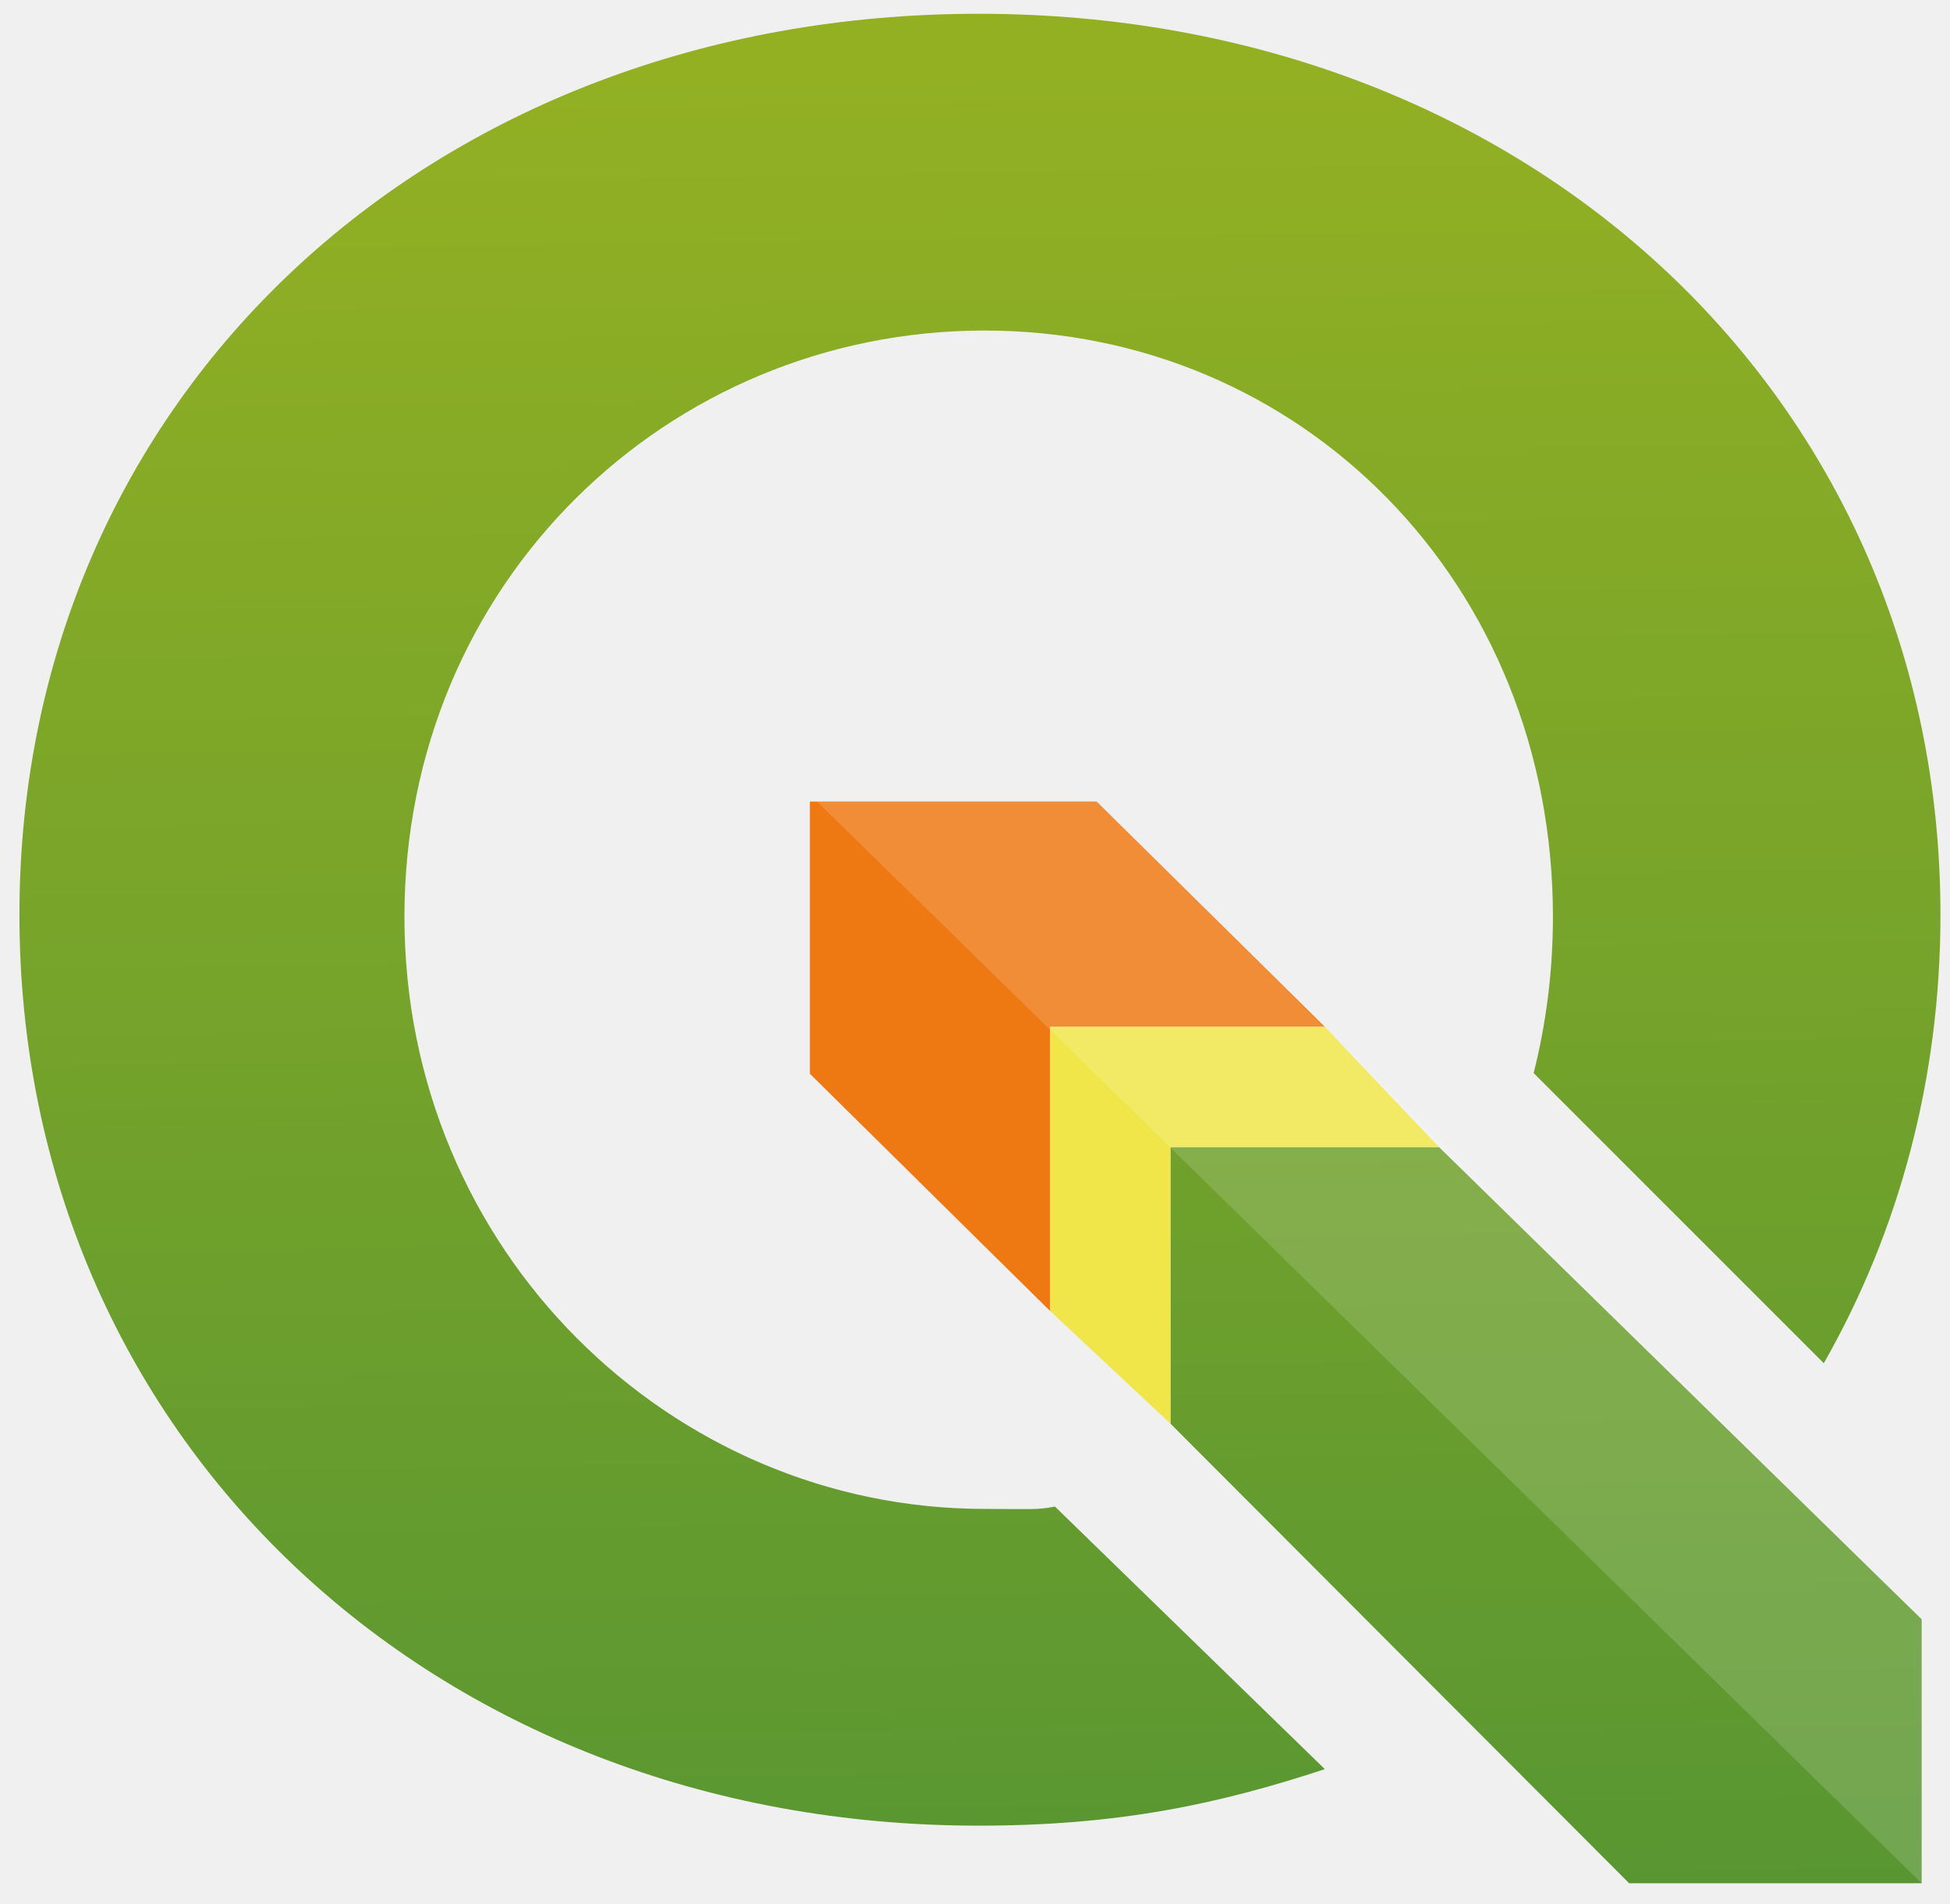
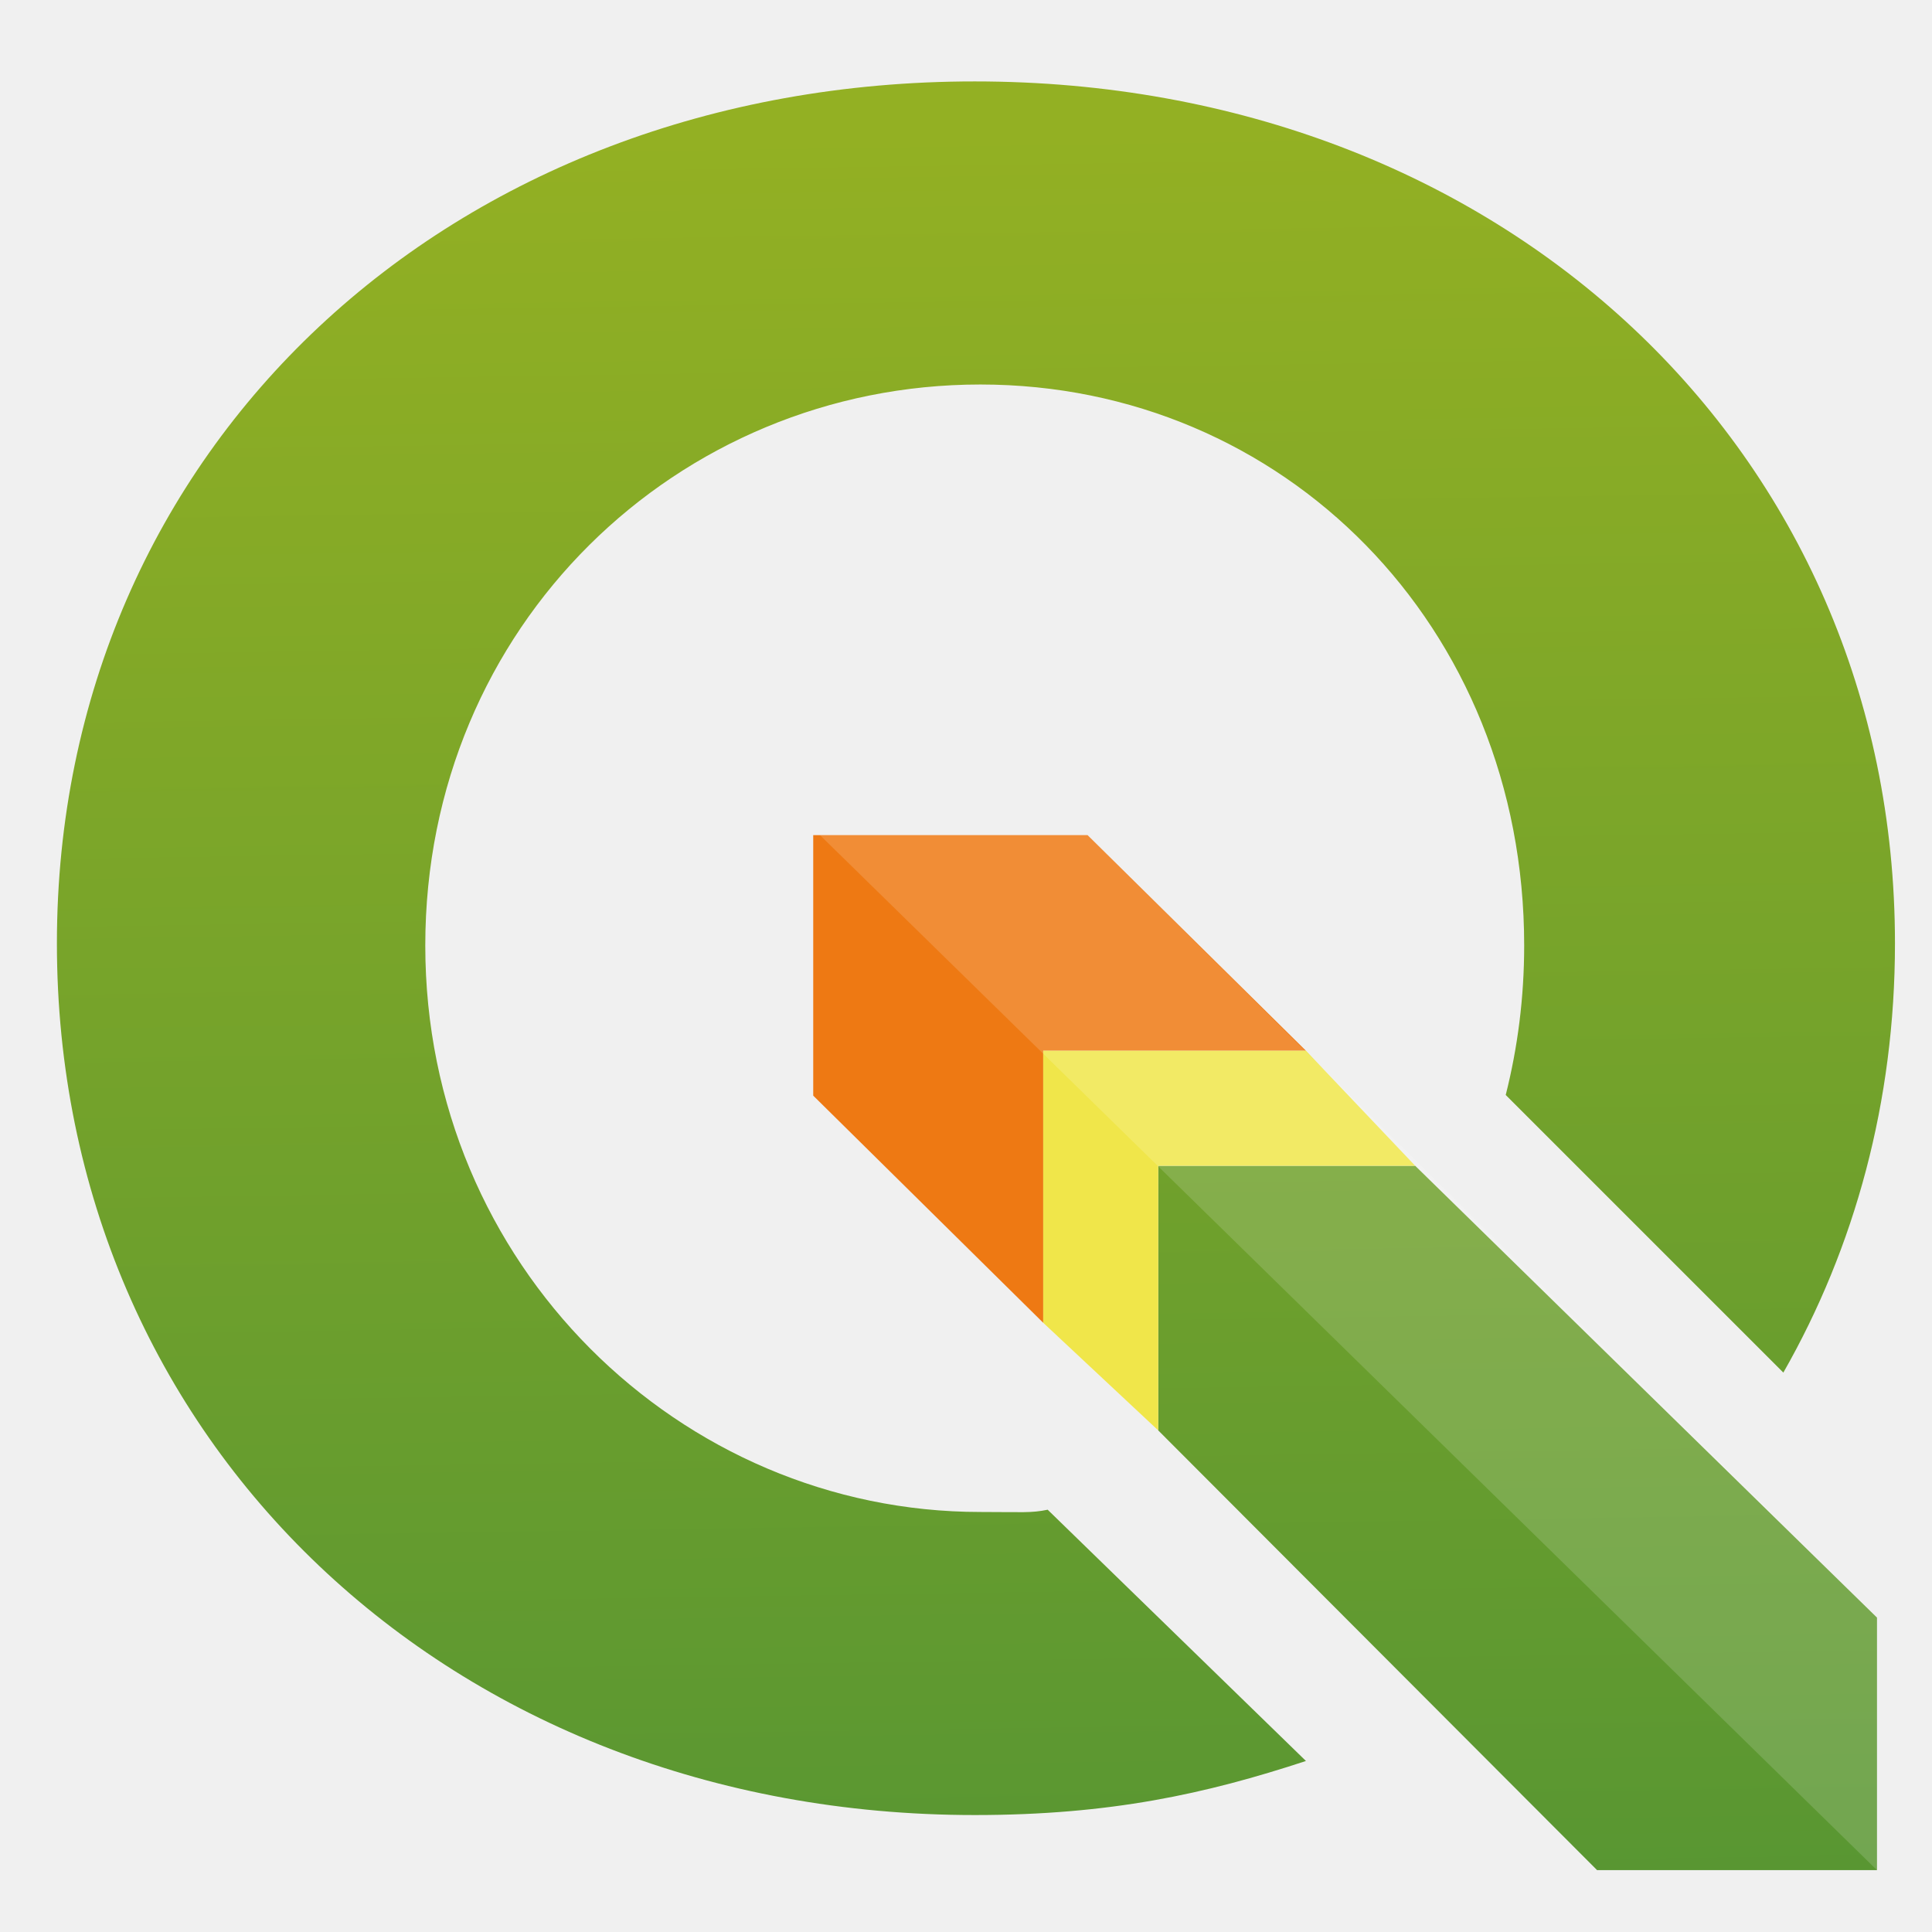
- <svg xmlns="http://www.w3.org/2000/svg" version="1.1" id="Layer_1" x="0px" y="0px" width="336" height="328" viewBox="0 0 336 328" enable-background="new 0 0 128 128" xml:space="preserve">
-   <defs id="defs953" />
-   <polygon fill="#ee7913" points="71.697,54.625 52.613,54.625 52.613,72.746 68.613,88.548 68.613,69.625 86.891,69.625 " id="polygon930" transform="matrix(2.588706,0,0,2.588706,3.349398,-3.301722)" />
+ <svg xmlns="http://www.w3.org/2000/svg" version="1.1" id="Layer_1" x="0px" y="0px" width="336" height="336" viewBox="0 0 134.4 134.4" enable-background="new 0 0 128 128" xml:space="preserve">
+   <defs id="defs1165" />
+   <polygon fill="#ee7913" points="71.697,54.625 52.613,54.625 52.613,72.746 68.613,88.548 68.613,69.625 86.891,69.625 " id="polygon1142" transform="translate(3.959036,3.472289)" />
  <linearGradient id="SVGID_1_" gradientUnits="userSpaceOnUse" x1="402.524" y1="-220.871" x2="400.648" y2="-97.502" gradientTransform="matrix(1,0,0,-1,-300.5195,-92.5547)">
-     <stop offset="0" style="stop-color:#589632" id="stop932" />
-     <stop offset="1" style="stop-color:#93B023" id="stop934" />
+     <stop offset="0" style="stop-color:#589632" id="stop1144" />
+     <stop offset="1" style="stop-color:#93B023" id="stop1146" />
  </linearGradient>
-   <polygon fill="url(#SVGID_1_)" points="76.613,77.625 76.613,96.033 107.143,126.625 126.613,126.625 126.613,109.057 94.488,77.625 " id="polygon937" style="fill:url(#SVGID_1_)" transform="matrix(2.588706,0,0,2.588706,3.349398,-3.301722)" />
-   <polygon fill="#f0e64a" points="86.891,69.625 68.613,69.625 68.613,88.548 76.613,96.033 76.613,77.625 94.488,77.625 " id="polygon939" transform="matrix(2.588706,0,0,2.588706,3.349398,-3.301722)" />
-   <linearGradient id="SVGID_2_" gradientUnits="userSpaceOnUse" x1="365.462" y1="-221.145" x2="363.592" y2="-98.227" gradientTransform="matrix(2.588707,0,0,-2.588707,-774.6074,-242.8987)">
-     <stop offset="0" style="stop-color:#589632" id="stop941" />
-     <stop offset="1" style="stop-color:#93B023" id="stop943" />
+   <polygon fill="url(#SVGID_1_)" points="76.613,77.625 76.613,96.033 107.143,126.625 126.613,126.625 126.613,109.057 94.488,77.625 " id="polygon1149" style="fill:url(#SVGID_1_)" transform="translate(3.959036,3.472289)" />
+   <polygon fill="#f0e64a" points="86.891,69.625 68.613,69.625 68.613,88.548 76.613,96.033 76.613,77.625 94.488,77.625 " id="polygon1151" transform="translate(3.959036,3.472289)" />
+   <linearGradient id="SVGID_2_" gradientUnits="userSpaceOnUse" x1="365.462" y1="-221.145" x2="363.592" y2="-98.227" gradientTransform="matrix(1,0,0,-1,-296.5605,-89.08241)">
+     <stop offset="0" style="stop-color:#589632" id="stop1153" />
+     <stop offset="1" style="stop-color:#93B023" id="stop1155" />
  </linearGradient>
-   <path fill="url(#SVGID_2_)" d="m 181.771,259.587 c -3.016,0.626 -4.579,0.406 -12.128,0.406 -54.016,0 -99.955,-44.417 -99.955,-102.011 0,-57.594 45.434,-101.029 99.955,-101.029 54.521,0 97.939,43.438 97.939,101.029 0,9.369 -1.168,18.377 -3.324,26.917 l 49.996,49.991 c 12.889,-22.589 20.101,-48.846 20.101,-77.291 C 334.354,68.835 263.52,2.373 168.636,2.373 74.184,2.37 3.349,68.395 3.349,157.597 c 0,89.634 70.835,156.974 165.284,156.974 24.378,0 41.598,-3.803 59.649,-9.736 z" id="path946" style="fill:url(#SVGID_2_);stroke-width:2.589" />
-   <polygon opacity="0.15" fill="#ffffff" enable-background="new    " points="126.613,109.057 126.613,126.625 53.083,54.625 71.697,54.625 " id="polygon948" transform="matrix(2.588706,0,0,2.588706,3.349398,-3.301722)" />
+   <path fill="url(#SVGID_2_)" d="m 72.882,105.024 c -1.165,0.242 -1.769,0.157 -4.685,0.157 -20.866,0 -38.612,-17.158 -38.612,-39.406 0,-22.248 17.551,-39.027 38.612,-39.027 21.061,0 37.833,16.78 37.833,39.027 0,3.619 -0.451,7.099 -1.284,10.398 l 19.313,19.311 c 4.979,-8.726 7.765,-18.869 7.765,-29.857 0,-34.289 -27.363,-59.963 -64.016,-59.963 -36.486,-10e-4 -63.849,25.504 -63.849,59.962 0,34.625 27.363,60.638 63.848,60.638 9.417,0 16.069,-1.469 23.042,-3.761 z" id="path1158" style="fill:url(#SVGID_2_)" />
+   <polygon opacity="0.15" fill="#ffffff" enable-background="new    " points="126.613,109.057 126.613,126.625 53.083,54.625 71.697,54.625 " id="polygon1160" transform="translate(3.959036,3.472289)" />
</svg>
